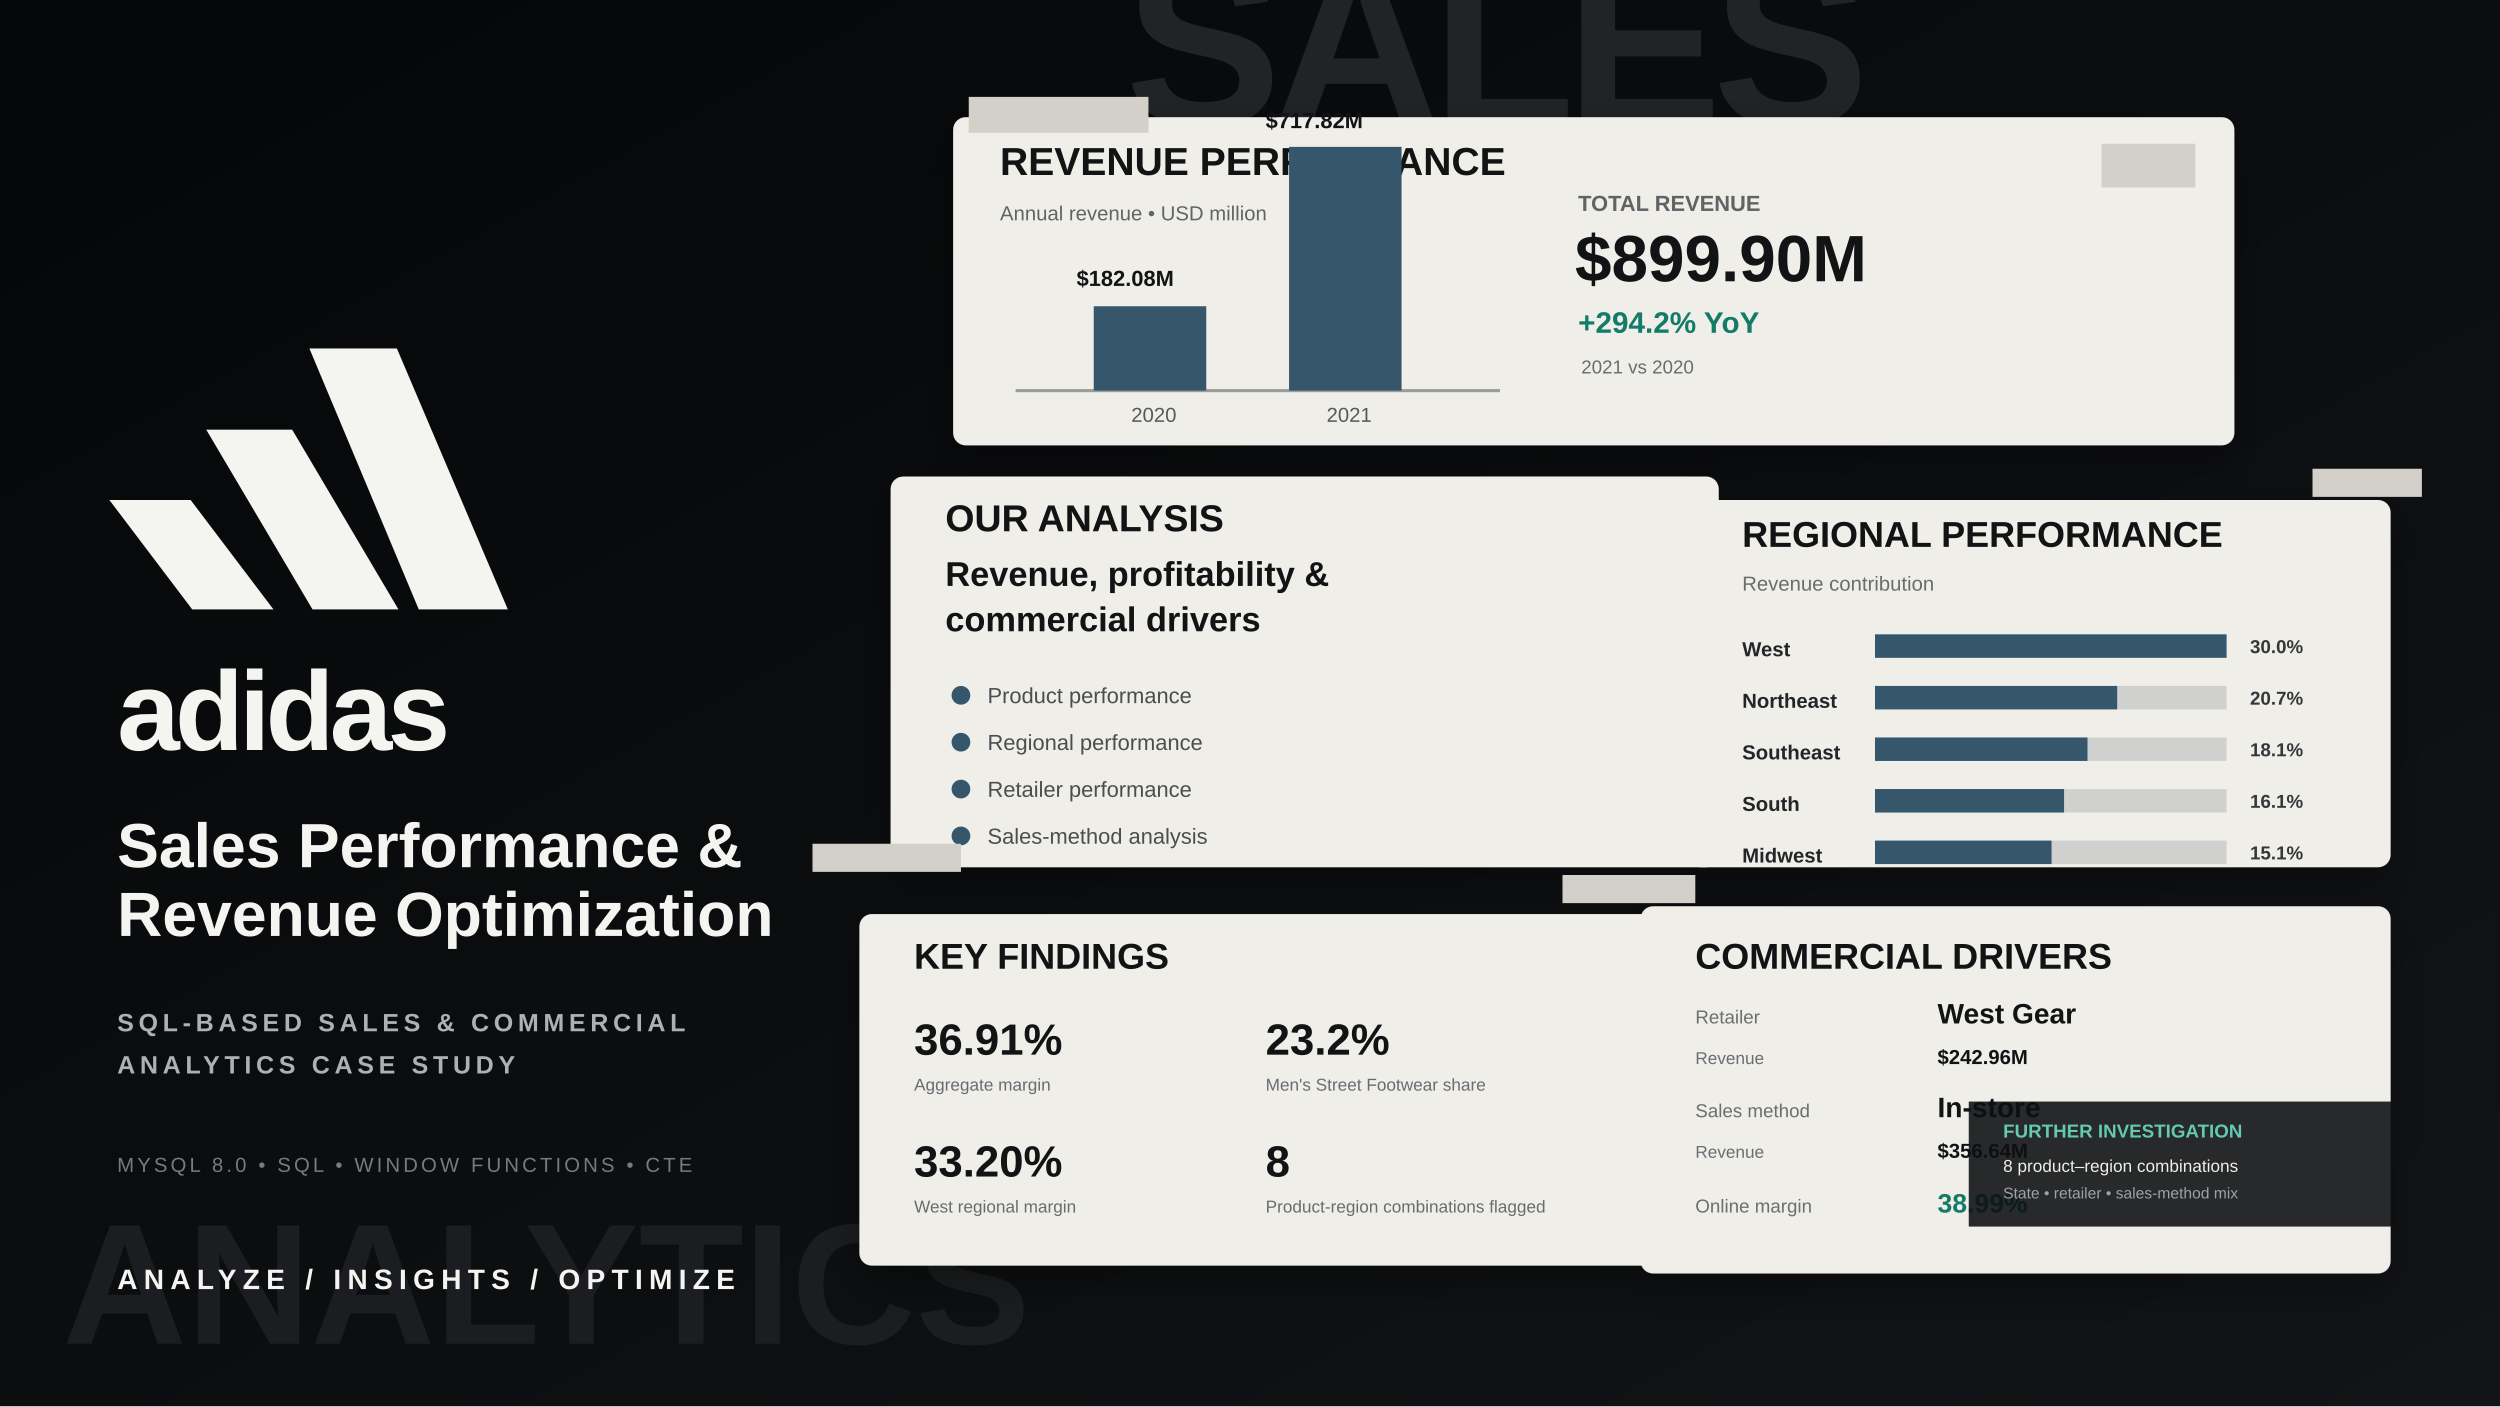
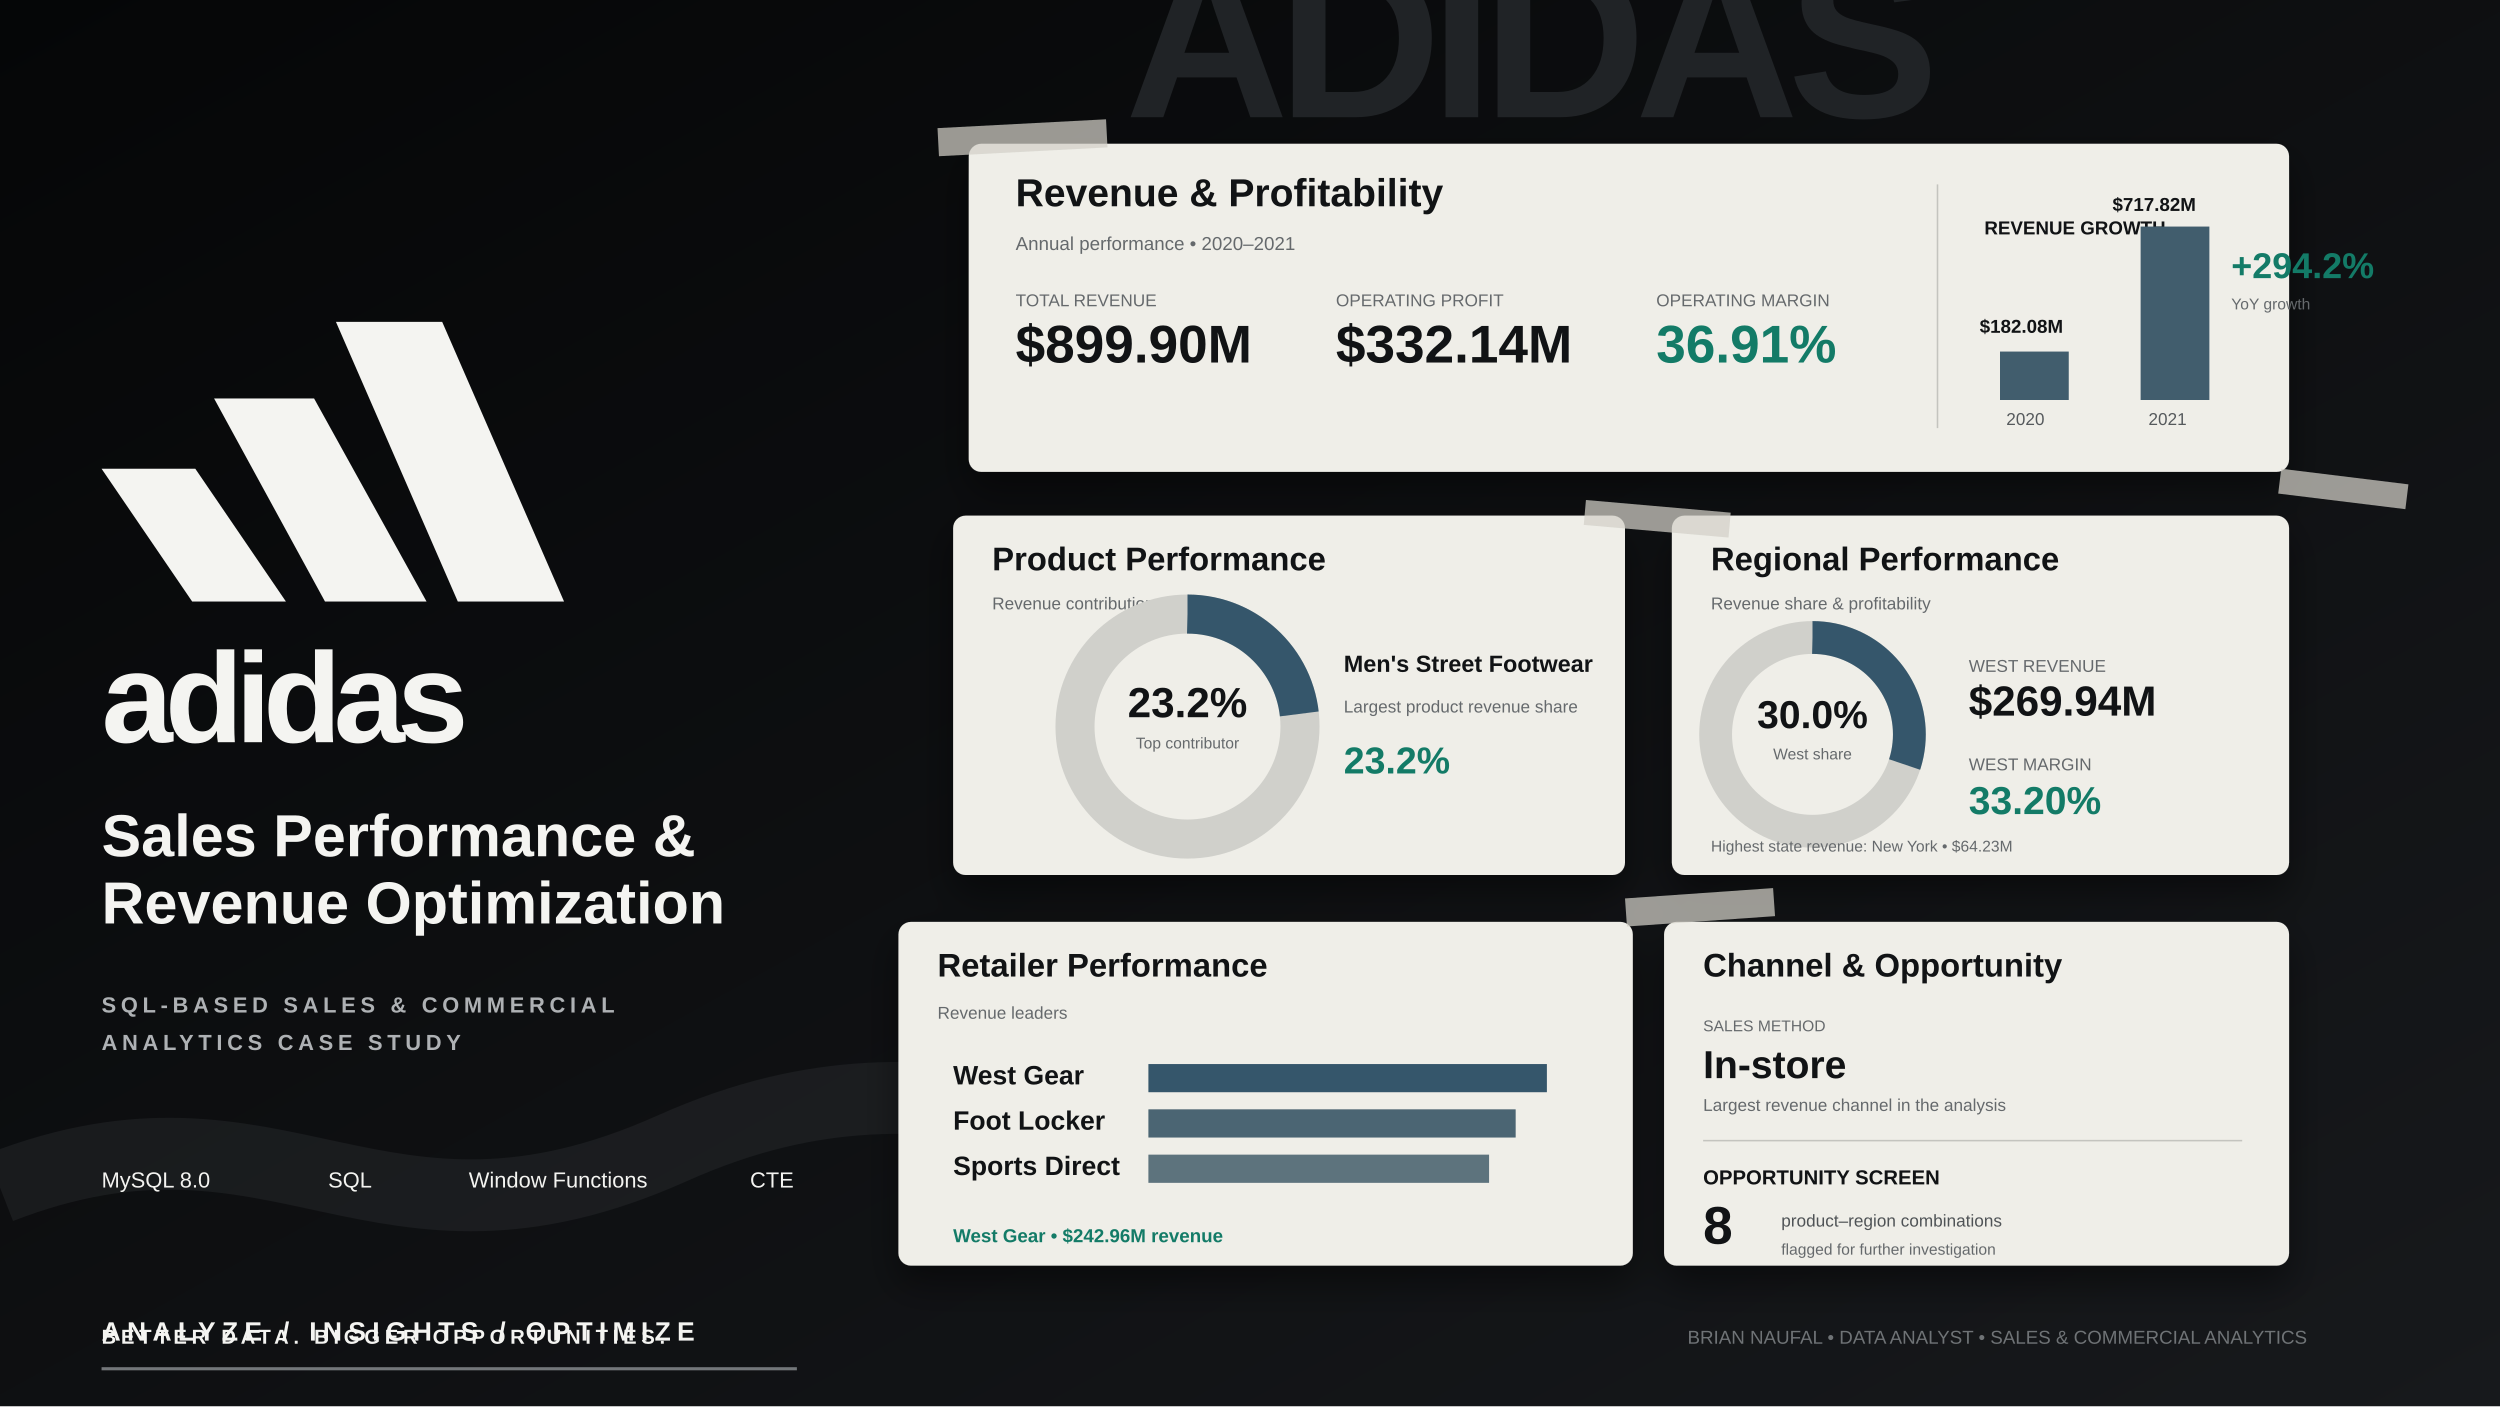
<svg xmlns="http://www.w3.org/2000/svg" width="1600" height="900" viewBox="0 0 1600 900">
  <defs>
    <linearGradient id="bg" x1="0" y1="0" x2="1" y2="1">
      <stop offset="0" stop-color="#050607" />
-       <stop offset="1" stop-color="#121417" />
+       <stop offset="1" stop-color="#17191c" />
    </linearGradient>
    <filter id="shadow">
-       <feDropShadow dx="0" dy="12" stdDeviation="14" flood-color="#000" flood-opacity=".35" />
+       <feDropShadow dx="0" dy="12" stdDeviation="12" flood-color="#000" flood-opacity=".45" />
    </filter>
  </defs>
  <rect width="1600" height="900" fill="url(#bg)" />
-   <text x="720" y="80" fill="#212326" font-size="150" font-weight="800" font-family="Arial" letter-spacing="-6">SALES</text>
-   <text x="40" y="860" fill="#1b1d20" font-size="110" font-weight="800" font-family="Arial">ANALYTICS</text>
-   <g transform="translate(70,105)">
-     <polygon points="0,215 52,215 105,285 53,285" fill="#f4f4f1" />
-     <polygon points="62,170 117,170 185,285 130,285" fill="#f4f4f1" />
-     <polygon points="128,118 184,118 255,285 198,285" fill="#f4f4f1" />
-     <text x="5" y="375" fill="#f4f4f1" font-size="72" font-weight="700" font-family="Arial" letter-spacing="-3">adidas</text>
-     <text x="5" y="450" fill="#f4f4f1" font-size="40" font-weight="700" font-family="Arial">Sales Performance &amp;</text>
-     <text x="5" y="494" fill="#f4f4f1" font-size="40" font-weight="700" font-family="Arial">Revenue Optimization</text>
-     <text x="5" y="555" fill="#aeb1b4" font-size="16" font-weight="700" font-family="Arial" letter-spacing="3">SQL-BASED SALES &amp; COMMERCIAL</text>
-     <text x="5" y="582" fill="#aeb1b4" font-size="16" font-weight="700" font-family="Arial" letter-spacing="3">ANALYTICS CASE STUDY</text>
-     <text x="5" y="645" fill="#777b7e" font-size="13" font-family="Arial" letter-spacing="2">MYSQL 8.0  •  SQL  •  WINDOW FUNCTIONS  •  CTE</text>
-     <text x="5" y="720" fill="#f4f4f1" font-size="18" font-weight="700" font-family="Arial" letter-spacing="4">ANALYZE  /  INSIGHTS  /  OPTIMIZE</text>
+   <text x="720" y="75" fill="#202326" font-size="145" font-weight="900" font-family="Arial" letter-spacing="-7">ADIDAS</text>
+   <path d="M0 760 C180 690 240 820 430 735 S700 770 920 680" fill="none" stroke="#303336" stroke-width="46" opacity=".35" />
+   <g transform="translate(65,110)">
+     <polygon points="0,190 60,190 118,275 58,275" fill="#f4f4f1" />
+     <polygon points="72,145 136,145 208,275 143,275" fill="#f4f4f1" />
+     <polygon points="150,96 218,96 296,275 228,275" fill="#f4f4f1" />
+     <text x="0" y="365" fill="#f4f4f1" font-size="82" font-weight="800" font-family="Arial" letter-spacing="-5">adidas</text>
+     <text x="0" y="438" fill="#f4f4f1" font-size="38" font-weight="800" font-family="Arial">Sales Performance &amp;</text>
+     <text x="0" y="481" fill="#f4f4f1" font-size="38" font-weight="800" font-family="Arial">Revenue Optimization</text>
+     <text x="0" y="538" fill="#aeb1b4" font-size="14" font-weight="700" font-family="Arial" letter-spacing="3">SQL-BASED SALES &amp; COMMERCIAL</text>
+     <text x="0" y="562" fill="#aeb1b4" font-size="14" font-weight="700" font-family="Arial" letter-spacing="3">ANALYTICS CASE STUDY</text>
+     <text x="0" y="650" fill="#f4f4f1" font-size="14" font-family="Arial">MySQL 8.0</text>
+     <text x="145" y="650" fill="#f4f4f1" font-size="14" font-family="Arial">SQL</text>
+     <text x="235" y="650" fill="#f4f4f1" font-size="14" font-family="Arial">Window Functions</text>
+     <text x="415" y="650" fill="#f4f4f1" font-size="14" font-family="Arial">CTE</text>
+     <text x="0" y="748" fill="#f4f4f1" font-size="17" font-weight="700" font-family="Arial" letter-spacing="4">ANALYZE  /  INSIGHTS  /  OPTIMIZE</text>
+     <line x1="0" y1="766" x2="445" y2="766" stroke="#73777a" stroke-width="2" />
  </g>
  <g filter="url(#shadow)">
-     <rect x="610" y="75" width="820" height="210" rx="8" fill="#efeee8" />
-     <rect x="570" y="305" width="530" height="250" rx="8" fill="#efeee8" />
-     <rect x="1080" y="320" width="450" height="235" rx="8" fill="#efeee8" />
-     <rect x="550" y="585" width="520" height="225" rx="8" fill="#efeee8" />
-     <rect x="1050" y="580" width="480" height="235" rx="8" fill="#efeee8" />
+     <rect x="620" y="92" width="845" height="210" rx="8" fill="#efeee8" />
+     <rect x="610" y="330" width="430" height="230" rx="8" fill="#efeee8" />
+     <rect x="1070" y="330" width="395" height="230" rx="8" fill="#efeee8" />
+     <rect x="575" y="590" width="470" height="220" rx="8" fill="#efeee8" />
+     <rect x="1065" y="590" width="400" height="220" rx="8" fill="#efeee8" />
  </g>
  <g>
-     <text x="640" y="112" fill="#111315" font-size="25" font-weight="700" font-family="Arial">REVENUE PERFORMANCE</text>
-     <text x="640" y="141" fill="#606469" font-size="13" font-family="Arial">Annual revenue • USD million</text>
-     <line x1="650" y1="250" x2="960" y2="250" stroke="#9b9d9d" stroke-width="2" />
-     <rect x="700" y="196" width="72" height="54" fill="#35566b" />
-     <rect x="825" y="94" width="72" height="156" fill="#35566b" />
-     <text x="689" y="183" fill="#111315" font-size="14" font-weight="700" font-family="Arial">$182.08M</text>
-     <text x="810" y="82" fill="#111315" font-size="14" font-weight="700" font-family="Arial">$717.82M</text>
-     <text x="724" y="270" fill="#55595c" font-size="13" font-family="Arial">2020</text>
-     <text x="849" y="270" fill="#55595c" font-size="13" font-family="Arial">2021</text>
-     <text x="1010" y="135" fill="#5f6366" font-size="14" font-weight="700" font-family="Arial">TOTAL REVENUE</text>
-     <text x="1008" y="180" fill="#111315" font-size="42" font-weight="800" font-family="Arial">$899.90M</text>
-     <text x="1010" y="213" fill="#137b67" font-size="19" font-weight="800" font-family="Arial">+294.2% YoY</text>
-     <text x="1012" y="239" fill="#686c6f" font-size="12" font-family="Arial">2021 vs 2020</text>
-     <rect x="1345" y="92" width="60" height="28" fill="#d2d0c8" />
-     <rect x="620" y="62" width="115" height="23" fill="#d2d0c8" />
+     <text x="650" y="132" fill="#111315" font-size="25" font-weight="800" font-family="Arial">Revenue &amp; Profitability</text>
+     <text x="650" y="160" fill="#65696c" font-size="12" font-family="Arial">Annual performance • 2020–2021</text>
+     <text x="650" y="196" fill="#65696c" font-size="11" font-family="Arial">TOTAL REVENUE</text>
+     <text x="650" y="232" fill="#111315" font-size="34" font-weight="800" font-family="Arial">$899.90M</text>
+     <text x="855" y="196" fill="#65696c" font-size="11" font-family="Arial">OPERATING PROFIT</text>
+     <text x="855" y="232" fill="#111315" font-size="34" font-weight="800" font-family="Arial">$332.14M</text>
+     <text x="1060" y="196" fill="#65696c" font-size="11" font-family="Arial">OPERATING MARGIN</text>
+     <text x="1060" y="232" fill="#137b67" font-size="34" font-weight="800" font-family="Arial">36.91%</text>
+     <line x1="1240" y1="118" x2="1240" y2="274" stroke="#c4c4bf" />
+     <text x="1270" y="150" fill="#111315" font-size="12" font-weight="700" font-family="Arial">REVENUE GROWTH</text>
+     <rect x="1280" y="225" width="44" height="31" fill="#415d6d" />
+     <rect x="1370" y="145" width="44" height="111" fill="#415d6d" />
+     <text x="1267" y="213" fill="#111315" font-size="12" font-weight="700" font-family="Arial">$182.08M</text>
+     <text x="1352" y="135" fill="#111315" font-size="12" font-weight="700" font-family="Arial">$717.82M</text>
+     <text x="1284" y="272" fill="#55595c" font-size="11" font-family="Arial">2020</text>
+     <text x="1375" y="272" fill="#55595c" font-size="11" font-family="Arial">2021</text>
+     <text x="1428" y="178" fill="#137b67" font-size="23" font-weight="800" font-family="Arial">+294.2%</text>
+     <text x="1428" y="198" fill="#65696c" font-size="10" font-family="Arial">YoY growth</text>
  </g>
  <g>
-     <text x="605" y="340" fill="#111315" font-size="24" font-weight="700" font-family="Arial">OUR ANALYSIS</text>
-     <text x="605" y="375" fill="#111315" font-size="22" font-weight="700" font-family="Arial">Revenue, profitability &amp;</text>
-     <text x="605" y="404" fill="#111315" font-size="22" font-weight="700" font-family="Arial">commercial drivers</text>
-     <g font-family="Arial" font-size="14" fill="#4a4e51">
-       <circle cx="615" cy="445" r="6" fill="#35566b" />
-       <text x="632" y="450">Product performance</text>
-       <circle cx="615" cy="475" r="6" fill="#35566b" />
-       <text x="632" y="480">Regional performance</text>
-       <circle cx="615" cy="505" r="6" fill="#35566b" />
-       <text x="632" y="510">Retailer performance</text>
-       <circle cx="615" cy="535" r="6" fill="#35566b" />
-       <text x="632" y="540">Sales-method analysis</text>
-     </g>
+     <text x="635" y="365" fill="#111315" font-size="21" font-weight="800" font-family="Arial">Product Performance</text>
+     <text x="635" y="390" fill="#65696c" font-size="11" font-family="Arial">Revenue contribution</text>
+     <circle cx="760" cy="465" r="72" fill="none" stroke="#d0d0cb" stroke-width="25" />
+     <circle cx="760" cy="465" r="72" fill="none" stroke="#35566b" stroke-width="25" stroke-dasharray="105 452" transform="rotate(-90 760 465)" />
+     <text x="760" y="459" text-anchor="middle" fill="#111315" font-size="27" font-weight="800" font-family="Arial">23.2%</text>
+     <text x="760" y="479" text-anchor="middle" fill="#65696c" font-size="10" font-family="Arial">Top contributor</text>
+     <text x="860" y="430" fill="#111315" font-size="15" font-weight="700" font-family="Arial">Men's Street Footwear</text>
+     <text x="860" y="456" fill="#65696c" font-size="11" font-family="Arial">Largest product revenue share</text>
+     <text x="860" y="495" fill="#137b67" font-size="24" font-weight="800" font-family="Arial">23.2%</text>
  </g>
  <g>
-     <text x="1115" y="350" fill="#111315" font-size="23" font-weight="700" font-family="Arial">REGIONAL PERFORMANCE</text>
-     <text x="1115" y="378" fill="#686d70" font-size="13" font-family="Arial">Revenue contribution</text>
-     <g font-family="Arial" font-size="13" font-weight="700" fill="#222629">
-       <text x="1115" y="420">West</text>
-       <text x="1115" y="453">Northeast</text>
-       <text x="1115" y="486">Southeast</text>
-       <text x="1115" y="519">South</text>
-       <text x="1115" y="552">Midwest</text>
-     </g>
-     <g fill="#d0d1cf">
-       <rect x="1200" y="406" width="225" height="15" />
-       <rect x="1200" y="439" width="225" height="15" />
-       <rect x="1200" y="472" width="225" height="15" />
-       <rect x="1200" y="505" width="225" height="15" />
-       <rect x="1200" y="538" width="225" height="15" />
-     </g>
-     <g fill="#35566b">
-       <rect x="1200" y="406" width="225" height="15" />
-       <rect x="1200" y="439" width="155" height="15" />
-       <rect x="1200" y="472" width="136" height="15" />
-       <rect x="1200" y="505" width="121" height="15" />
-       <rect x="1200" y="538" width="113" height="15" />
-     </g>
-     <g fill="#34383b" font-family="Arial" font-size="12" font-weight="700">
-       <text x="1440" y="418">30.0%</text>
-       <text x="1440" y="451">20.7%</text>
-       <text x="1440" y="484">18.1%</text>
-       <text x="1440" y="517">16.1%</text>
-       <text x="1440" y="550">15.1%</text>
-     </g>
+     <text x="1095" y="365" fill="#111315" font-size="21" font-weight="800" font-family="Arial">Regional Performance</text>
+     <text x="1095" y="390" fill="#65696c" font-size="11" font-family="Arial">Revenue share &amp; profitability</text>
+     <circle cx="1160" cy="470" r="62" fill="none" stroke="#d0d0cb" stroke-width="21" />
+     <circle cx="1160" cy="470" r="62" fill="none" stroke="#35566b" stroke-width="21" stroke-dasharray="117 390" transform="rotate(-90 1160 470)" />
+     <text x="1160" y="466" text-anchor="middle" fill="#111315" font-size="25" font-weight="800" font-family="Arial">30.0%</text>
+     <text x="1160" y="486" text-anchor="middle" fill="#65696c" font-size="10" font-family="Arial">West share</text>
+     <text x="1260" y="430" fill="#65696c" font-size="11" font-family="Arial">WEST REVENUE</text>
+     <text x="1260" y="458" fill="#111315" font-size="27" font-weight="800" font-family="Arial">$269.94M</text>
+     <text x="1260" y="493" fill="#65696c" font-size="11" font-family="Arial">WEST MARGIN</text>
+     <text x="1260" y="521" fill="#137b67" font-size="25" font-weight="800" font-family="Arial">33.20%</text>
+     <text x="1095" y="545" fill="#65696c" font-size="10" font-family="Arial">Highest state revenue: New York • $64.23M</text>
  </g>
  <g>
-     <text x="585" y="620" fill="#111315" font-size="23" font-weight="700" font-family="Arial">KEY FINDINGS</text>
-     <text x="585" y="675" fill="#111315" font-size="28" font-weight="800" font-family="Arial">36.91%</text>
-     <text x="585" y="698" fill="#686c6f" font-size="11" font-family="Arial">Aggregate margin</text>
-     <text x="810" y="675" fill="#111315" font-size="28" font-weight="800" font-family="Arial">23.2%</text>
-     <text x="810" y="698" fill="#686c6f" font-size="11" font-family="Arial">Men's Street Footwear share</text>
-     <text x="585" y="753" fill="#111315" font-size="28" font-weight="800" font-family="Arial">33.20%</text>
-     <text x="585" y="776" fill="#686c6f" font-size="11" font-family="Arial">West regional margin</text>
-     <text x="810" y="753" fill="#111315" font-size="28" font-weight="800" font-family="Arial">8</text>
-     <text x="810" y="776" fill="#686c6f" font-size="11" font-family="Arial">Product-region combinations flagged</text>
+     <text x="600" y="625" fill="#111315" font-size="21" font-weight="800" font-family="Arial">Retailer Performance</text>
+     <text x="600" y="652" fill="#65696c" font-size="11" font-family="Arial">Revenue leaders</text>
+     <text x="610" y="694" fill="#111315" font-size="17" font-weight="700" font-family="Arial">West Gear</text>
+     <rect x="735" y="681" width="255" height="18" fill="#d0d1cf" />
+     <rect x="735" y="681" width="255" height="18" fill="#35566b" />
+     <text x="610" y="723" fill="#111315" font-size="17" font-weight="700" font-family="Arial">Foot Locker</text>
+     <rect x="735" y="710" width="235" height="18" fill="#d0d1cf" />
+     <rect x="735" y="710" width="235" height="18" fill="#4b6573" />
+     <text x="610" y="752" fill="#111315" font-size="17" font-weight="700" font-family="Arial">Sports Direct</text>
+     <rect x="735" y="739" width="218" height="18" fill="#d0d1cf" />
+     <rect x="735" y="739" width="218" height="18" fill="#5d737d" />
+     <text x="610" y="795" fill="#137b67" font-size="12" font-weight="700" font-family="Arial">West Gear • $242.96M revenue</text>
  </g>
  <g>
-     <text x="1085" y="620" fill="#111315" font-size="23" font-weight="700" font-family="Arial">COMMERCIAL DRIVERS</text>
-     <text x="1085" y="655" fill="#6a6e71" font-size="12" font-family="Arial">Retailer</text>
-     <text x="1240" y="655" fill="#111315" font-size="18" font-weight="700" font-family="Arial">West Gear</text>
-     <text x="1085" y="681" fill="#6a6e71" font-size="11" font-family="Arial">Revenue</text>
-     <text x="1240" y="681" fill="#111315" font-size="13" font-weight="700" font-family="Arial">$242.96M</text>
-     <text x="1085" y="715" fill="#6a6e71" font-size="12" font-family="Arial">Sales method</text>
-     <text x="1240" y="715" fill="#111315" font-size="18" font-weight="700" font-family="Arial">In-store</text>
-     <text x="1085" y="741" fill="#6a6e71" font-size="11" font-family="Arial">Revenue</text>
-     <text x="1240" y="741" fill="#111315" font-size="13" font-weight="700" font-family="Arial">$356.64M</text>
-     <text x="1085" y="776" fill="#6a6e71" font-size="12" font-family="Arial">Online margin</text>
-     <text x="1240" y="776" fill="#137b67" font-size="17" font-weight="800" font-family="Arial">38.99%</text>
+     <text x="1090" y="625" fill="#111315" font-size="21" font-weight="800" font-family="Arial">Channel &amp; Opportunity</text>
+     <text x="1090" y="660" fill="#65696c" font-size="10" font-family="Arial">SALES METHOD</text>
+     <text x="1090" y="690" fill="#111315" font-size="25" font-weight="800" font-family="Arial">In-store</text>
+     <text x="1090" y="711" fill="#65696c" font-size="11" font-family="Arial">Largest revenue channel in the analysis</text>
+     <line x1="1090" y1="730" x2="1435" y2="730" stroke="#c4c4bf" />
+     <text x="1090" y="758" fill="#111315" font-size="13" font-weight="800" font-family="Arial">OPPORTUNITY SCREEN</text>
+     <text x="1090" y="796" fill="#111315" font-size="34" font-weight="900" font-family="Arial">8</text>
+     <text x="1140" y="785" fill="#4f5356" font-size="11" font-family="Arial">product–region combinations</text>
+     <text x="1140" y="803" fill="#65696c" font-size="10" font-family="Arial">flagged for further investigation</text>
  </g>
-   <g>
-     <rect x="1260" y="705" width="275" height="80" fill="#0d0f11" opacity=".88" />
-     <text x="1282" y="728" fill="#63c9b1" font-size="12" font-weight="700" font-family="Arial">FURTHER INVESTIGATION</text>
-     <text x="1282" y="750" fill="#efeee8" font-size="11" font-family="Arial">8 product–region combinations</text>
-     <text x="1282" y="767" fill="#9da2a5" font-size="10" font-family="Arial">State • retailer • sales-method mix</text>
+   <g opacity=".72" fill="#d2d0c8">
+     <rect x="600" y="82" width="108" height="18" transform="rotate(-3 600 82)" />
+     <rect x="1015" y="320" width="93" height="16" transform="rotate(5 1015 320)" />
+     <rect x="1040" y="575" width="95" height="18" transform="rotate(-4 1040 575)" />
+     <rect x="1460" y="300" width="82" height="16" transform="rotate(7 1460 300)" />
  </g>
-   <rect x="1480" y="300" width="70" height="18" fill="#d2d0c8" />
-   <rect x="520" y="540" width="95" height="18" fill="#d2d0c8" />
-   <rect x="1000" y="560" width="85" height="18" fill="#d2d0c8" />
+   <text x="65" y="860" fill="#f4f4f1" font-size="13" font-weight="700" font-family="Arial" letter-spacing="3">BETTER DATA. BIGGER OPPORTUNITIES.</text>
+   <text x="1080" y="860" fill="#6f7376" font-size="12" font-family="Arial">BRIAN NAUFAL • DATA ANALYST • SALES &amp; COMMERCIAL ANALYTICS</text>
</svg>
